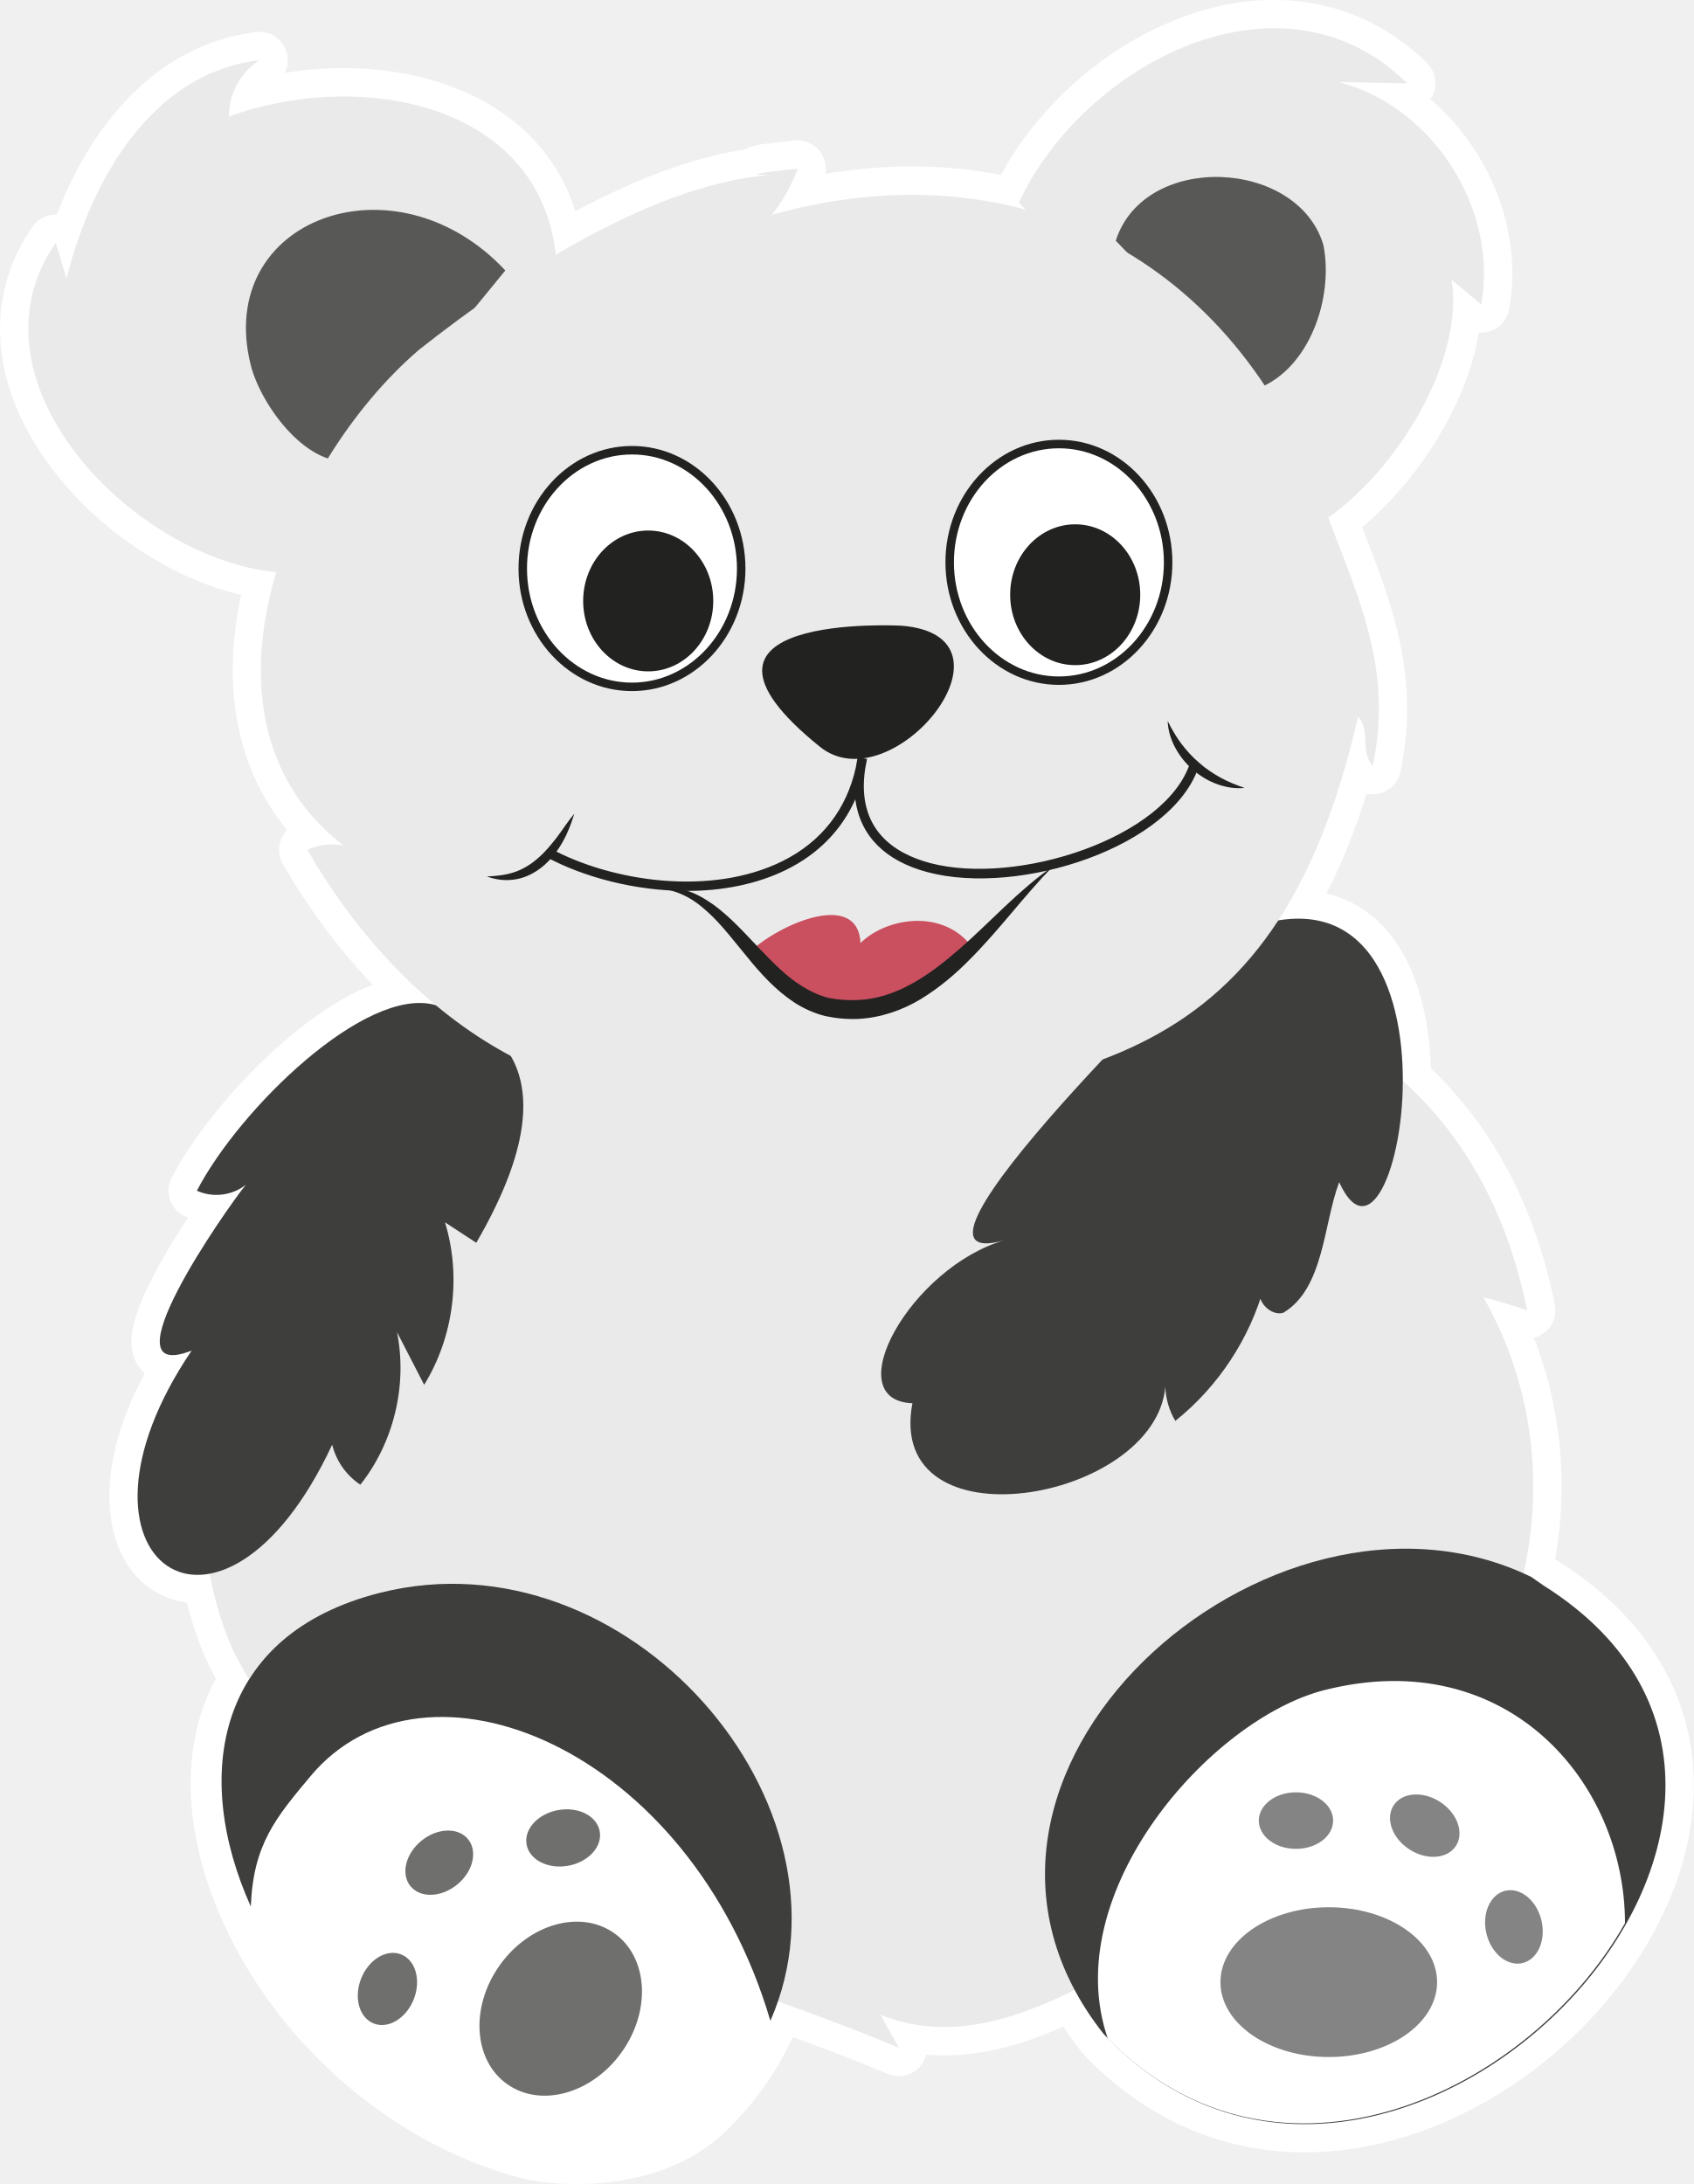
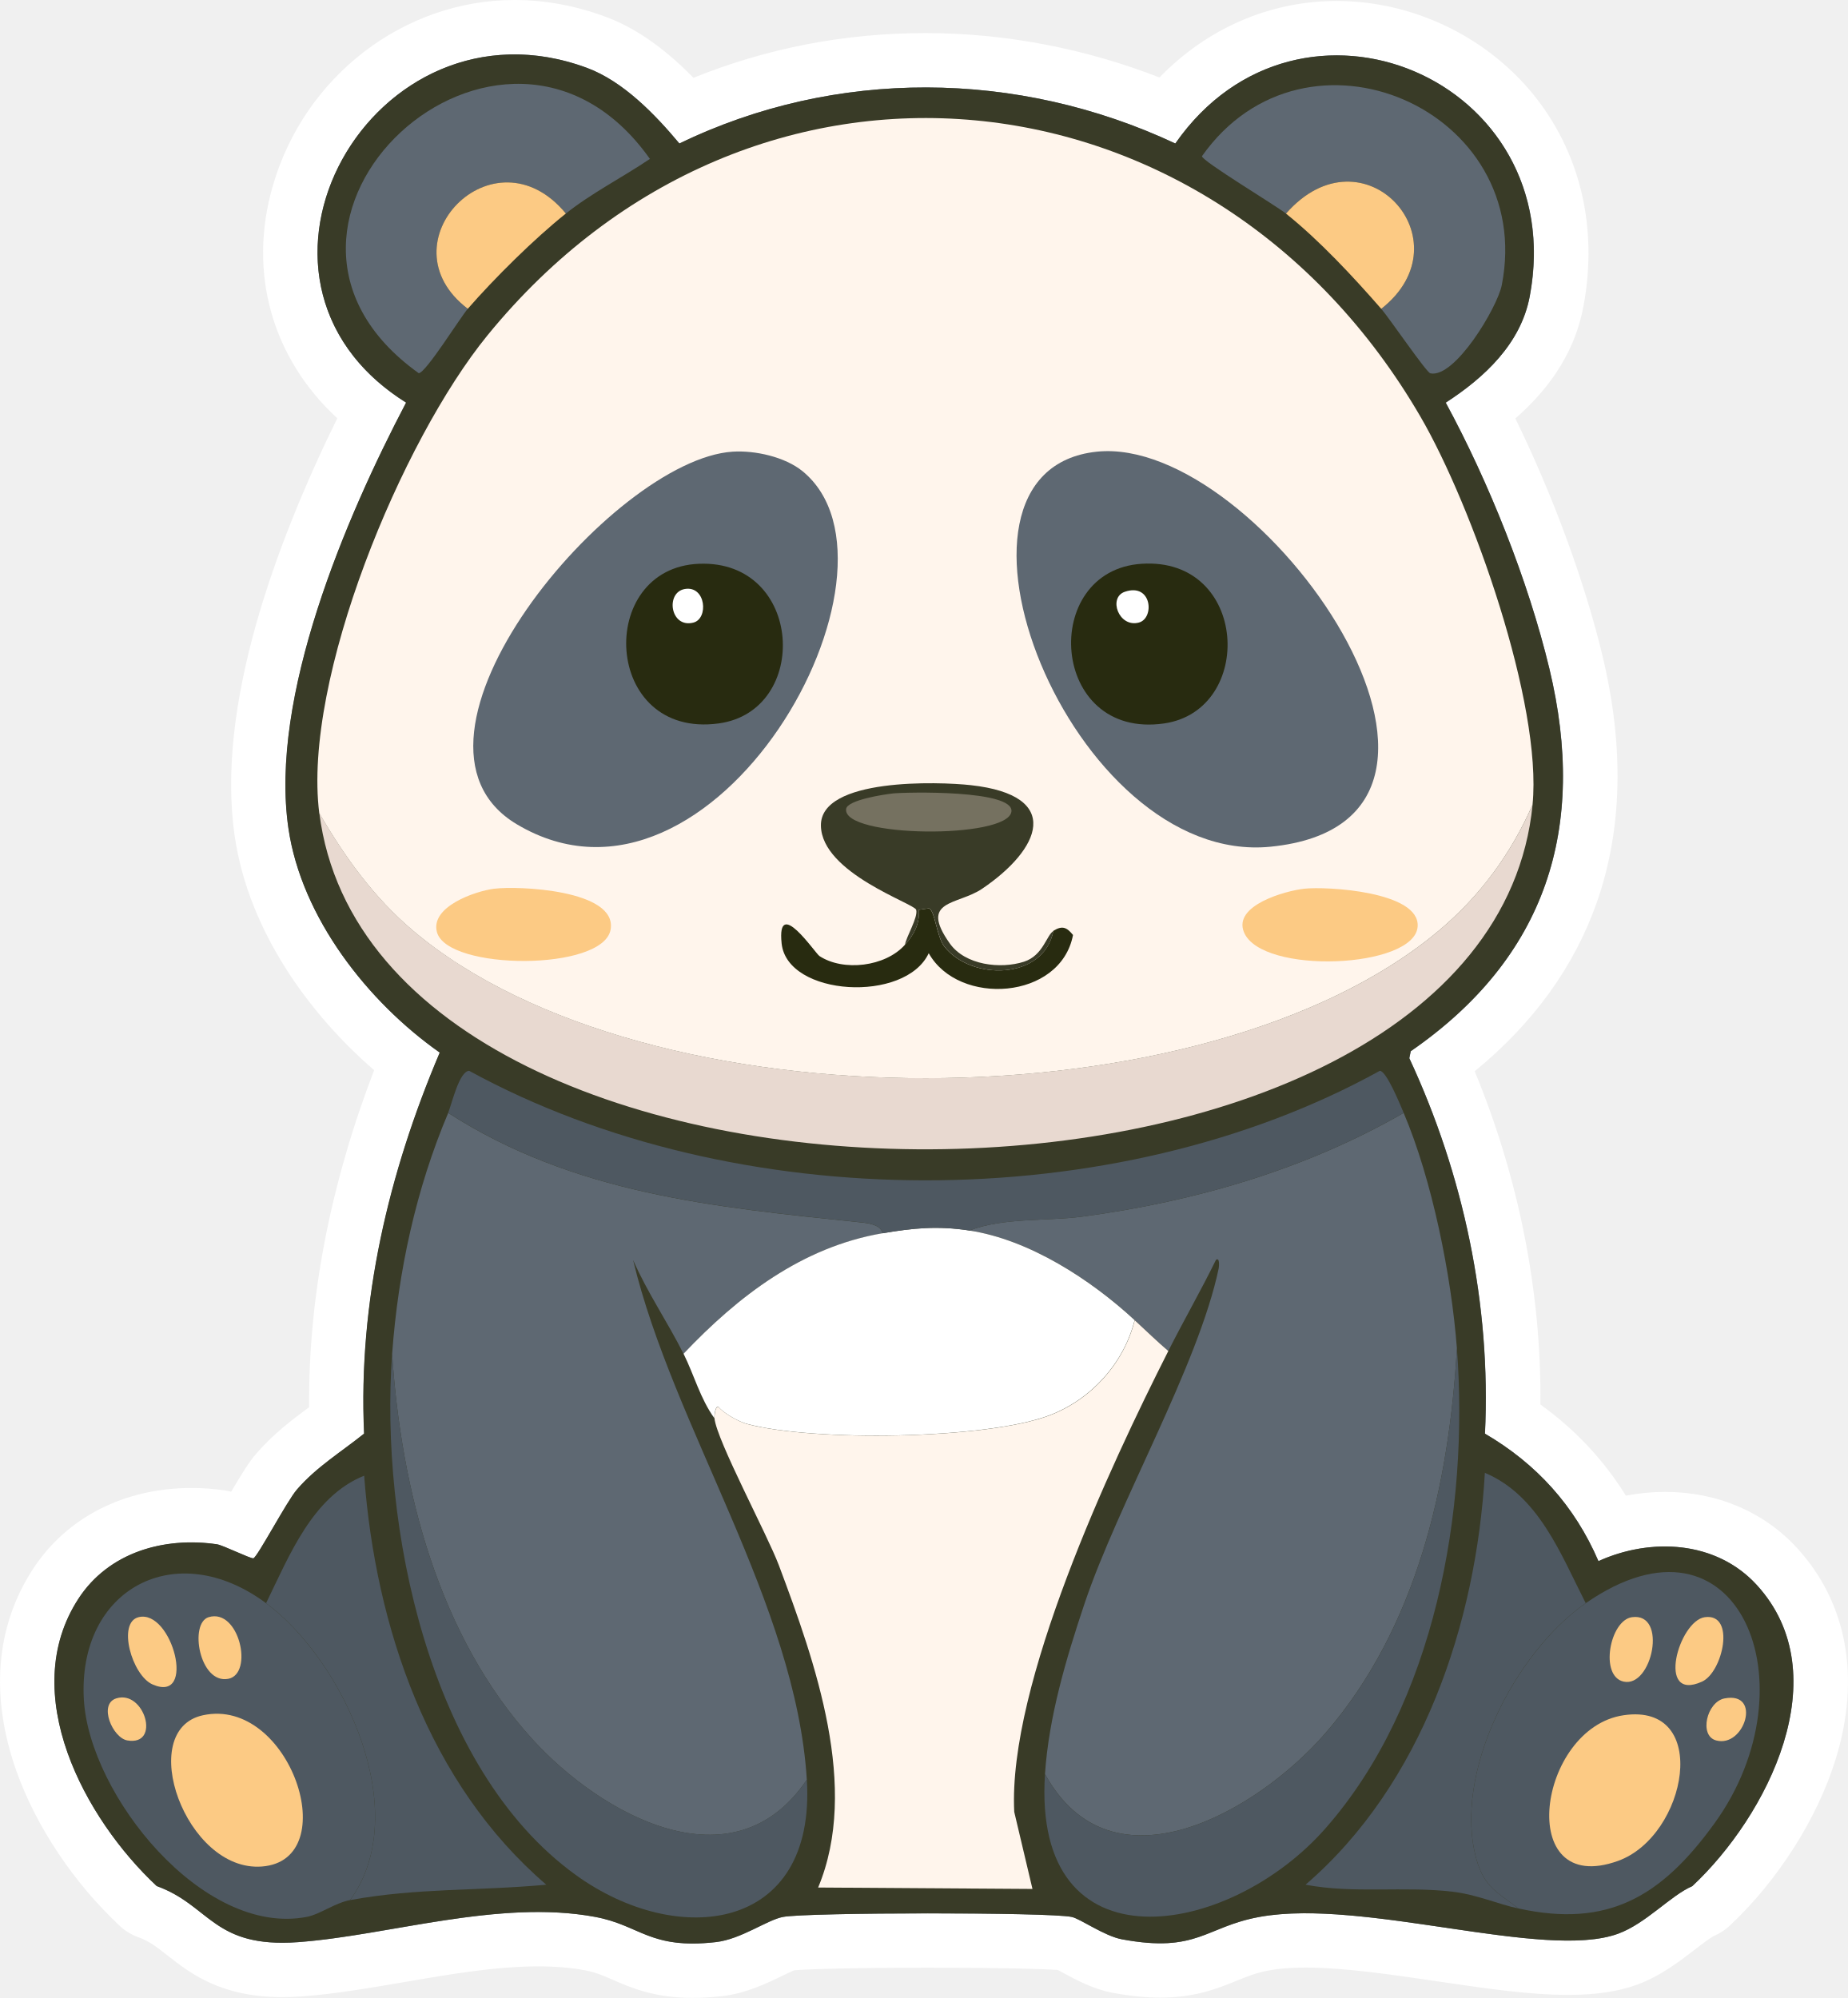
- <svg xmlns="http://www.w3.org/2000/svg" version="1.1" x="0px" y="0px" width="299.45px" height="386.14px" viewBox="0 0 299.45 386.14" style="overflow:visible;enable-background:new 0 0 299.45 386.14;" xml:space="preserve">
-   <style type="text/css">
- 	.st0{fill:#FFFFFF;}
- 	.st1{fill:#EAEAEA;}
- 	.st2{fill:#3E3E3D;}
- 	.st3{fill:#585857;}
- 	.st4{fill:#222221;}
- 	.st5{fill:#CA4F5F;}
- 	.st6{fill:#848484;}
- 	.st7{fill:#6F6F6E;}
- </style>
+ <svg xmlns="http://www.w3.org/2000/svg" id="Capa_2" data-name="Capa 2" viewBox="0 0 339.51 367.15">
  <defs>
- </defs>
-   <g>
-     <path class="st0" d="M298.95,309.02c-2-13.14-10.06-24.51-23.3-32.88l-0.69-0.48c2.32-13.48,1.03-26.78-3.77-39.12   c0.74-0.18,1.45-0.54,2.05-1.06c1.37-1.18,2-3,1.65-4.78c-3.42-17.08-10.79-31.15-21.92-41.83c-0.25-7.81-2.07-19.83-10.14-26.7   c-2.43-2.06-5.23-3.47-8.33-4.18c2.71-5.26,5.07-11.13,7.12-17.68c0.75,0.17,1.55,0.16,2.32-0.04c1.83-0.47,3.25-1.95,3.64-3.8   c3.52-16.54-1.43-29.42-6.21-41.87c-0.18-0.46-0.36-0.93-0.54-1.4c9.71-8.13,18.51-21.53,20.61-34.4c0.71,0.06,1.45-0.03,2.15-0.28   c1.67-0.61,2.89-2.06,3.21-3.81c2.5-13.8-3.42-28.19-13.9-37.15c0.19-0.28,0.35-0.58,0.49-0.9c0.79-1.89,0.35-4.06-1.1-5.5   c-9.25-9.1-21.55-12.83-34.66-10.49c-16.36,2.92-32.34,14.91-40.66,30.26c-9.96-1.93-20.35-2-31.04-0.2   c0.26-1.39-0.08-2.84-0.97-3.98c-1.06-1.36-2.74-2.08-4.46-1.91c-2.63,0.27-4.52,0.49-5.79,0.67c-1.28,0.18-2.35,0.5-3.21,0.94   c-8.93,1.41-18.91,5.06-29.78,10.9c-2.43-7.72-7.36-14.02-14.49-18.44c-9.86-6.12-23.48-8.21-36.88-6.02   c0.59-1.18,0.72-2.58,0.26-3.9c-0.77-2.21-2.97-3.59-5.3-3.32C29.92,7.46,17.2,19.28,10.06,37.94c-1.7-0.07-3.33,0.73-4.32,2.15   C-1.1,49.95-1.85,61.9,3.63,73.71c6.96,14.99,23.03,27.72,39,31.48c-3.56,16.32-0.67,30.87,8.12,41.57   c-0.54,0.55-0.95,1.23-1.18,1.98c-0.42,1.33-0.26,2.78,0.43,4c4.53,7.87,9.92,15.11,15.89,21.36   c-14.12,5.49-29.6,22.69-35.53,34.12c-0.63,1.21-0.73,2.63-0.29,3.92c0.44,1.29,1.39,2.35,2.62,2.92c0.18,0.08,0.36,0.16,0.55,0.24   c-1.27,1.94-2.58,4.03-3.81,6.12c-6.22,10.62-7.61,16.52-4.78,20.38c0.26,0.36,0.57,0.71,0.93,1.04   c-8.29,15.42-7.25,27.38-3.01,33.86c2.49,3.8,6.22,6.11,10.49,6.64c0.91,3.68,2.11,7.21,3.6,10.54c0.03,0.07,0.06,0.13,0.09,0.2   c0.44,0.87,0.91,1.76,1.42,2.69c-5.79,10.75-5.97,24.46-0.43,39c9.01,23.63,30.35,42.99,54.36,49.32c1.97,0.52,5.53,1.06,9.83,1.06   c8.08,0,18.79-1.91,26.5-9.45c4.92-4.82,8.78-10.21,11.48-16.06c0.13-0.14,0.25-0.3,0.36-0.45c5.35,1.95,11.15,4.15,16.67,6.49   c1.96,0.83,4.24,0.33,5.67-1.26c0.56-0.63,0.95-1.37,1.14-2.15c8.8,0.78,17.13-1.81,24.25-4.97c0.97,1.5,2.02,2.96,3.13,4.38   c0.09,0.11,0.18,0.22,0.28,0.33c0.13,0.13,0.25,0.26,0.38,0.39c0.15,0.2,0.31,0.39,0.48,0.57c2.19,2.22,4.55,4.28,6.96,6.06   l0.21,0.16c0.91,0.67,1.69,1.22,2.42,1.7c0.27,0.18,0.54,0.34,0.8,0.51l0.32,0.2c0.3,0.19,0.6,0.37,0.89,0.55   c14.37,8.65,31.76,9.75,48.97,3.1c15.28-5.91,29-17.34,37.64-31.36C297.8,333.02,300.72,320.62,298.95,309.02z M202.37,366.11   L202.37,366.11L202.37,366.11L202.37,366.11z" />
-     <g>
+     <style>
+       .cls-1 {
+         fill: #fff;
+       }
+ 
+       .cls-2 {
+         fill: #4e5861;
+       }
+ 
+       .cls-3 {
+         fill: #757160;
+       }
+ 
+       .cls-4 {
+         fill: #282b10;
+       }
+ 
+       .cls-5 {
+         fill: #fff5ec;
+       }
+ 
+       .cls-6 {
+         fill: #393b27;
+       }
+ 
+       .cls-7 {
+         fill: #5e6872;
+       }
+ 
+       .cls-8 {
+         fill: #fcca84;
+       }
+ 
+       .cls-9 {
+         fill: #e8d9d0;
+       }
+     </style>
+   </defs>
+   <g id="Capa_7" data-name="Capa 7">
+     <g id="osoo">
      <g>
-         <path class="st1" d="M102.54,183.89c-45.88,3.48-79.95,66.27-61.32,107.93c21.91,43.67,76.39,52.7,117.69,70.24     c-1.08-1.95-2.17-3.91-3.25-5.86c22.21,9.06,45.04-12.43,64.97-20.94c41.01-16.19,64.15-66.03,41.64-105.89     c2.61,0.63,5.19,1.41,7.72,2.33c-13.72-68.55-91.32-70.82-143.73-45.84L102.54,183.89z" />
-         <path class="st2" d="M177.62,219.26c-16.63,4.8-29.68,28.33-16.31,28.84c-4.89,25.73,42.86,17.5,44.71-2.88     c0.08,2.1,0.69,4.19,1.77,6c7.6-6.07,13.21-14.6,15.77-23.98c-2.38,1.51,0.56,5.6,3.29,4.88c7.24-4.27,7.12-15.75,9.91-23.11     c11.1,24.45,25.75-65.9-21.06-42.76C215.7,166.25,153.32,226.28,177.62,219.26z" />
-         <path class="st2" d="M76.87,177.67c-12.3-3.32-34.58,18.43-42.06,32.85c2.78,1.29,6.28,0.87,8.66-1.06     c-3.73,4.62-25.23,35.47-9.59,29.33c-25.21,37.2,5.25,58.63,24.85,16.63c0.69,2.87,2.51,5.46,4.98,7.08     c5.92-7.48,8.35-17.62,6.48-26.97c1.6,3.1,3.2,6.21,4.8,9.31c5.22-8.47,6.6-19.21,3.68-28.73c1.84,1.21,3.68,2.41,5.53,3.62     C102.04,189.05,87.17,180.45,76.87,177.67z" />
-         <path class="st2" d="M270.72,278.81c-46.23-22.42-111.46,35.3-75.64,80.76c49.85,53,141.06-39.42,77.81-79.25L270.72,278.81z" />
+         <path class="cls-7" d="M127.27,362.15c-6,0-9.57-1.56-12.71-2.93-1.97-.86-3.67-1.6-6.08-2.05-2.95-.55-6.09-.82-9.6-.82-8.23,0-16.96,1.5-25.41,2.96-6.4,1.1-12.44,2.14-18.27,2.57-1.15.08-2.26.13-3.32.13-9.63,0-14.09-3.51-18.03-6.61-2.12-1.66-3.94-3.1-6.71-4.1-.64-.23-1.22-.59-1.72-1.05-16.56-15.48-27.1-40.77-15.2-59.14,5.22-8.05,14.32-12.67,24.97-12.67,1.8,0,3.62.13,5.43.4.98.14,2,.53,4.06,1.41.43-.72.86-1.47,1.23-2.1,2.28-3.9,3.75-6.36,4.87-7.67,2.89-3.37,6.18-5.8,9.35-8.15.58-.43,1.15-.85,1.7-1.27-.56-21.21,3.77-43.37,12.88-65.96-11.72-9.24-24.05-24.44-26.64-42.14-3.5-23.89,8.54-54.57,20.12-77.39-12.59-9.79-17.67-24.73-13.29-39.97,5.18-18.02,21.48-30.61,39.63-30.61,5,0,10.07.94,15.05,2.78,6.66,2.47,12.36,7.78,16.57,12.47,13.81-6.09,28.55-9.18,43.87-9.18s30.32,3.14,44.35,9.12c8.07-9.71,19.02-15.01,31.23-15.01s24.11,5.59,31.89,14.96c7.93,9.55,10.95,22.05,8.49,35.2-1.42,7.6-5.97,14.25-13.88,20.22,7.51,14.63,13.93,31.58,17.43,46.17,7.44,31.02-.88,55.76-24.73,73.56,9.22,20.91,13.74,43.4,13.14,65.43,7.84,5.13,13.97,11.79,18.28,19.88,3.17-.94,6.45-1.42,9.67-1.42,8.14,0,15.45,3.09,20.57,8.69,17.36,18.98,3.37,47.9-12.12,62.37-.42.39-.9.71-1.42.93-1.24.54-2.89,1.81-4.63,3.15-2.68,2.06-5.71,4.4-9.29,5.71-2.89,1.05-6.45,1.57-10.9,1.57h0c-6.85,0-14.87-1.19-23.37-2.44-8.56-1.27-17.42-2.58-24.91-2.58-2.87,0-5.41.2-7.54.59-2.89.53-4.93,1.36-7.08,2.23-3.26,1.33-6.63,2.7-12.03,2.7-2.38,0-4.97-.27-7.92-.82-2.73-.51-5.48-2-7.68-3.2-.62-.34-1.44-.78-1.84-.96-1.95-.26-11.12-.53-24.9-.53s-24.42.29-26.04.57c-.53.1-2.05.84-3.16,1.38-2.66,1.29-5.96,2.9-9.54,3.31-1.73.2-3.31.29-4.82.29Z" />
+         <path class="cls-1" d="M94.53,10c4.25,0,8.72.77,13.32,2.47,6.66,2.46,12.54,8.57,16.99,13.9,14.29-6.92,29.74-10.3,45.19-10.3,15.69,0,31.4,3.49,45.93,10.3,7.85-11.26,18.86-16.2,29.65-16.19,20.61,0,40.37,18.01,35.47,44.25-1.63,8.75-8.36,14.97-15.44,19.56,7.91,14.57,15.17,32.73,19.05,48.91,7.01,29.21-.54,53.04-25.48,70.27l-.26,1.29c9.95,21.35,15.04,45.31,13.9,68.99,9.49,5.54,16.5,13.3,20.85,23.42,3.83-1.74,8.05-2.69,12.2-2.69,6.27,0,12.4,2.17,16.88,7.07,15.16,16.57,1.9,42.5-11.84,55.34-4.06,1.77-8.48,6.86-13.64,8.75-2.48.91-5.61,1.26-9.18,1.26-13.39,0-33.05-5.02-48.28-5.02-3.01,0-5.85.2-8.44.67-7.93,1.45-10.47,4.85-18.22,4.85-1.95,0-4.23-.22-7.01-.73-3.29-.61-7.66-3.79-9.27-4.12-2.14-.44-14.04-.65-26.06-.65s-24.66.22-26.96.65c-2.91.54-7.7,4.11-12.36,4.63-1.59.18-2.99.26-4.26.26-8.43,0-10.65-3.54-17.88-4.89-3.42-.64-6.95-.9-10.52-.9-14.87,0-30.67,4.55-44.05,5.54-1.05.08-2.03.11-2.95.11-12.82,0-13.86-7.1-23.05-10.41-13.26-12.39-25.66-35.42-14.41-52.77,4.68-7.22,12.62-10.39,20.77-10.38,1.57,0,3.15.12,4.71.35,1.06.16,5.98,2.58,6.65,2.58.02,0,.03,0,.04,0,.72-.18,6.14-10.48,7.98-12.61,3.6-4.18,8.13-6.9,12.36-10.3-1.1-24.21,4.51-47.92,13.9-70.02-13.22-9.3-25.4-24.8-27.8-41.19-3.53-24.16,10.5-57.07,21.62-78.25-32.04-20.07-12.21-64,19.89-63.99M94.53,0c-20.37,0-38.64,14.07-44.43,34.23-4.59,15.96-.06,31.62,11.87,42.63-11.33,23.07-22.34,52.91-18.84,76.83,2.59,17.67,14.02,32.95,25.61,42.96-8.1,21.13-12.1,41.91-11.94,61.93-3.15,2.33-6.67,4.99-9.81,8.64-1.24,1.45-2.58,3.62-4.51,6.89-.38-.09-.75-.17-1.14-.23-2.05-.3-4.12-.45-6.16-.45-12.38,0-23.01,5.45-29.16,14.95-6.82,10.52-7.86,23.32-3.02,37.02,3.61,10.2,10.53,20.58,19,28.49.99.93,2.16,1.64,3.44,2.1,2.01.72,3.39,1.81,5.31,3.32,4.12,3.24,9.76,7.68,21.12,7.68,1.18,0,2.42-.05,3.68-.14,6.07-.45,12.52-1.56,18.75-2.63,8.24-1.42,16.76-2.88,24.56-2.88,3.21,0,6.05.24,8.69.73,1.86.35,3.18.92,5.01,1.72,3.42,1.49,7.67,3.34,14.71,3.34,1.7,0,3.46-.11,5.39-.32,4.43-.5,8.33-2.4,11.17-3.78.68-.33,1.57-.76,2.07-.97,2.31-.21,11.03-.48,24.96-.48,13.16,0,20.83.23,23.5.42.28.15.59.32.85.46,2.38,1.29,5.64,3.07,9.16,3.72,3.26.61,6.15.9,8.84.9,6.38,0,10.56-1.7,13.92-3.07,1.99-.81,3.71-1.51,6.09-1.94,1.84-.34,4.07-.51,6.64-.51,7.12,0,15.79,1.28,24.18,2.52,8.68,1.28,16.88,2.5,24.1,2.5,5.04,0,9.17-.61,12.62-1.87,4.31-1.57,7.81-4.28,10.63-6.45,1.15-.89,2.9-2.23,3.57-2.53,1.05-.46,2.01-1.09,2.84-1.86,8.82-8.25,16.11-19.7,19.48-30.63,4.62-14.95,2.1-28.72-7.09-38.77-6.09-6.65-14.7-10.32-24.26-10.32-2.39,0-4.81.23-7.2.69-4.06-6.55-9.31-12.15-15.7-16.74.18-20.63-3.95-41.57-12.08-61.25,10.76-8.8,18.29-19.21,22.44-31.03,4.69-13.37,5.05-28.61,1.05-45.27-3.3-13.76-9.13-29.56-16.02-43.65,6.96-6.09,11.08-12.9,12.52-20.65,2.73-14.64-.67-28.6-9.56-39.31C272.63,6.45,259.27.18,245.61.18c-12.32,0-23.84,5.04-32.58,14.06-13.72-5.36-28.44-8.16-43-8.16-14.82,0-29.12,2.76-42.61,8.22-4.3-4.38-9.74-8.85-16.1-11.2C105.77,1.04,100.13,0,94.53,0h0Z" />
+       </g>
+       <g id="Objeto_generativo" data-name="Objeto generativo">
        <g>
-           <path class="st0" d="M234.18,298.81c-20.2,5.11-47.23,35.86-38.32,61.63c30.09,30.53,74.45,9.69,91.43-20.42      C287.27,315.04,266.39,290.66,234.18,298.81z" />
-         </g>
-         <path class="st0" d="M124.95,373.11c39.39-38.52-8.21-103.66-58.22-91.04c-52.74,13.31-23.64,84.92,26.65,98.18     C98.01,381.46,114.73,383.1,124.95,373.11z" />
-         <g>
-           <path class="st2" d="M67.17,281.62c-29.01,7.32-33.25,32.28-22.83,55.46c0.43-10.98,4.4-15.69,10.58-23.07      c20.13-24.07,66.97-5.25,81.28,43.28C152.93,319.18,110.97,270.57,67.17,281.62z" />
-         </g>
-         <g>
-           <path class="st1" d="M180.13,35.79c11.61-24.68,46.53-42.85,68.66-21.06c-4.02-0.07-8.03-0.14-12.05-0.21      c16.56,4.29,28.19,22.47,25.14,39.3c-1.75-1.45-3.5-2.91-5.24-4.36c2.35,15.1-10.92,35.65-24.02,43.51" />
-           <path class="st3" d="M222.41,68.68c9.14-3.53,13.4-16.08,11.56-25.36c-4.51-15.26-31.66-16.55-36.71-0.76" />
-           <path class="st1" d="M98.44,47.09C96.8,18.11,63.78,12.12,40.49,20.6c-0.08-3.95,2.05-7.87,5.4-9.96      C26.72,12.85,16,32.1,11.77,49.25c-0.64-2.11-1.27-4.22-1.91-6.33C-7.53,68,25.38,100.76,51.29,101.31" />
-           <path class="st3" d="M89.34,47.82C69.89,27,37.89,38.65,44.32,64.51c1.69,6.82,9.47,17.75,17.41,17.04" />
-         </g>
-         <path class="st1" d="M141.03,29.82c-1.08,2.94-2.62,5.7-4.56,8.16c43.1-12.06,81.81,7.23,97.47,51.06     c5.45,15.26,12.6,28.34,8.75,46.4c-2.31-2.66-0.28-6.09-2.59-8.75c-14.82,64.94-51.71,65.43-109.06,71.2     c2.37-1.24,4.18-3.52,4.85-6.11c-34.82,9.81-64.83-12.44-81.55-41.53c1.98-0.93,4.26-1.2,6.41-0.75     c-28.82-22.17-10.06-67.63,13.33-87.66c17.44-13.8,44.73-31.73,66.8-31.04C140.88,30.79,125.03,31.46,141.03,29.82z" />
-         <path class="st4" d="M144.94,132.02c12.78,10.32,37.09-19.66,14.36-21.4C159.3,110.63,115.46,108.22,144.94,132.02z" />
-         <g>
-           <path class="st5" d="M152.13,166.74c-0.38-9.17-13.69-3.78-19.45,1.43c3.91,4.46,7.97,8.92,13.69,10.32      c10.51,2.19,18.51-3.61,25.75-10.72C166.87,160.38,156.56,162.3,152.13,166.74z" />
-           <path class="st4" d="M186.16,153.16c-5.12,5.24-9.38,11.13-14.62,16.39c-2.59,2.65-5.48,5.1-8.76,7.1      c-3.28,1.98-7.11,3.3-11.07,3.5c-1.98,0.08-3.93-0.1-5.88-0.52c-2.01-0.52-3.82-1.35-5.48-2.44c-3.28-2.19-5.84-5.03-8.15-7.87      c-2.36-2.82-4.5-5.74-7.12-8.11c-1.3-1.19-2.72-2.26-4.33-2.99c-1.6-0.74-3.38-1.17-5.21-1.22c1.81-0.3,3.72-0.19,5.54,0.36      c1.83,0.52,3.5,1.5,5.04,2.58c3.06,2.24,5.54,5.04,8.04,7.66c2.51,2.6,4.98,5.2,7.89,6.92c1.43,0.87,2.98,1.56,4.52,1.93      c1.62,0.31,3.33,0.45,5,0.36c3.36-0.11,6.64-1.21,9.66-2.9c3.05-1.66,5.83-3.9,8.54-6.25      C175.16,162.93,180.12,157.37,186.16,153.16z" />
+           <path class="cls-6" d="M310.93,346.59c-4.06,1.77-8.48,6.86-13.64,8.75-13.61,4.97-46.77-6.58-65.9-3.09-9.92,1.81-11.41,6.69-25.23,4.12-3.29-.61-7.66-3.79-9.27-4.12-4.33-.89-48.47-.85-53.03,0-2.91.54-7.7,4.11-12.36,4.63-12.13,1.37-13.83-3.08-22.14-4.63-17.65-3.3-37.98,3.41-54.57,4.63-15.67,1.15-16.15-6.75-26-10.3-13.26-12.39-25.66-35.42-14.41-52.77,5.58-8.61,15.8-11.45,25.48-10.04,1.09.16,6.22,2.69,6.69,2.57.72-.18,6.14-10.48,7.98-12.61,3.6-4.18,8.13-6.9,12.36-10.3-1.1-24.21,4.51-47.92,13.9-70.02-13.22-9.3-25.4-24.8-27.8-41.19-3.53-24.16,10.5-57.07,21.62-78.25C38.34,51.26,68.59-2.06,107.83,12.47c6.66,2.46,12.54,8.57,16.99,13.9,28.8-13.94,62.28-13.52,91.12,0,22.84-32.79,72.58-11.91,65.12,28.06-1.63,8.75-8.36,14.97-15.44,19.56,7.91,14.57,15.17,32.73,19.05,48.91,7.01,29.21-.54,53.04-25.48,70.27l-.26,1.29c9.95,21.35,15.04,45.31,13.9,68.99,9.49,5.54,16.5,13.3,20.85,23.42,9.62-4.36,21.63-3.77,29.09,4.38,15.16,16.57,1.9,42.5-11.84,55.34Z" />
          <g>
-             <path class="st4" d="M121.4,157.52c-9.1,0-18.25-2.43-24.92-6.05l0.8-1.47c10.82,5.87,28.39,8.53,41.04,2.26       c6.92-3.43,11.39-9.18,13.01-16.69c0.08-0.56,0.19-1.12,0.31-1.69l1.64,0.3c-0.09,0.58-0.2,1.15-0.32,1.72       c-1.62,10.8,5.25,15.04,11.48,16.69c15.41,4.08,41.8-4.46,46-17.84l1.59,0.5c-4.55,14.5-31.78,23.26-48.02,18.96       c-7.57-2-11.95-6.48-12.8-12.88c-2.4,5.41-6.52,9.64-12.16,12.43C133.73,156.39,127.58,157.52,121.4,157.52z" />
-           </g>
-           <path class="st4" d="M101.54,143.86c-0.52,1.67-1.12,3.31-1.99,4.86c-0.85,1.55-1.94,3.01-3.31,4.23      c-1.37,1.19-3.04,2.15-4.87,2.48c-1.81,0.36-3.66,0.14-5.3-0.47c1.77-0.07,3.42-0.26,4.96-0.79c1.53-0.53,2.9-1.4,4.11-2.47      c1.23-1.06,2.29-2.34,3.32-3.67C99.48,146.68,100.4,145.21,101.54,143.86z" />
-           <path class="st4" d="M206.44,127.48c0.72,1.46,1.51,2.8,2.43,4.03c0.93,1.22,1.95,2.35,3.11,3.33c1.13,1.01,2.39,1.86,3.73,2.61      c1.35,0.74,2.78,1.34,4.33,1.85c-1.63,0.18-3.3-0.09-4.86-0.66c-1.57-0.56-3.02-1.46-4.29-2.54c-1.25-1.11-2.33-2.42-3.11-3.9      C206.99,130.74,206.49,129.11,206.44,127.48z" />
-         </g>
-         <g>
-           <ellipse class="st6" cx="229.12" cy="321.89" rx="6.57" ry="5" />
-           <ellipse transform="matrix(0.546 -0.8378 0.8378 0.546 -156.0545 357.5759)" class="st6" cx="251.88" cy="322.77" rx="5" ry="6.57" />
-           <ellipse transform="matrix(0.9728 -0.2317 0.2317 0.9728 -71.6459 71.2743)" class="st6" cx="267.64" cy="340.69" rx="5" ry="6.57" />
-           <ellipse class="st6" cx="234.92" cy="350.45" rx="19.15" ry="13.24" />
-         </g>
-         <g>
-           <ellipse transform="matrix(0.3699 -0.9291 0.9291 0.3699 -283.5628 285.1983)" class="st7" cx="68.48" cy="351.66" rx="6.57" ry="5" />
-           <ellipse transform="matrix(0.7746 -0.6324 0.6324 0.7746 -190.7791 123.3564)" class="st7" cx="77.68" cy="329.33" rx="6.57" ry="5" />
-           <ellipse transform="matrix(0.9841 -0.1775 0.1775 0.9841 -56.0952 22.8301)" class="st7" cx="99.56" cy="324.96" rx="6.57" ry="5" />
-           <ellipse transform="matrix(0.5799 -0.8147 0.8147 0.5799 -247.6961 229.9388)" class="st7" cx="99.12" cy="355.16" rx="16.36" ry="13.24" />
-         </g>
-         <g>
-           <ellipse class="st0" cx="111.73" cy="100.52" rx="19.31" ry="20.92" />
-           <ellipse class="st4" cx="114.6" cy="106.25" rx="11.5" ry="12.45" />
-           <g>
-             <path class="st4" d="M111.73,122.19c-11.06,0-20.06-9.72-20.06-21.67s9-21.67,20.06-21.67c11.06,0,20.06,9.72,20.06,21.67       S122.79,122.19,111.73,122.19z M111.73,80.35c-10.24,0-18.56,9.05-18.56,20.17s8.33,20.17,18.56,20.17s18.56-9.05,18.56-20.17       S121.96,80.35,111.73,80.35z" />
-           </g>
-         </g>
-         <g>
-           <ellipse class="st0" cx="187.22" cy="99.43" rx="19.31" ry="20.92" />
-           <ellipse class="st4" cx="190.09" cy="105.15" rx="11.5" ry="12.45" />
-           <g>
-             <path class="st4" d="M187.21,121.09c-11.06,0-20.06-9.72-20.06-21.67c0-11.95,9-21.67,20.06-21.67       c11.06,0,20.06,9.72,20.06,21.67C207.28,111.37,198.28,121.09,187.21,121.09z M187.21,79.26c-10.24,0-18.56,9.05-18.56,20.17       s8.33,20.17,18.56,20.17s18.56-9.05,18.56-20.17S197.45,79.26,187.21,79.26z" />
+             <g>
+               <path class="cls-2" d="M64.33,349.16c11.8-16.17-1.24-44.04-15.44-54.57,4.22-8.61,8.5-19.61,18.02-23.42,2.09,27.85,11.83,56.59,33.46,75.16-12.24,1.15-23.89.58-36.04,2.83Z" />
+               <g>
+                 <path class="cls-7" d="M162.14,226.64c-14.78,2.53-26.5,11.53-36.55,22.14-2.9-5.81-6.66-11.26-9.27-17.25,7.34,30.76,29.91,63.1,31.92,95.5-13.54,20.11-37.89,6.36-50.45-7.46-17.19-18.91-24.11-45.81-25.74-70.79,1.1-15.14,4.39-30.32,10.3-44.27,23.1,14.87,48.87,17.31,75.42,20.08,1.28.13,4.09.33,4.38,2.06Z" />
+                 <path class="cls-7" d="M257.9,204.5c5.24,12.33,8.76,29.89,9.78,43.24-1.42,25.08-7.36,51.4-24.2,70.79-12.33,14.2-39.16,29.95-51.48,7.46.69-10.48,3.89-21.22,7.21-31.15,6.25-18.68,20.95-43.86,24.71-61.78.06-.28.23-2.11-.51-1.54-2.77,5.66-5.91,11.11-8.75,16.73-2.12-1.81-4.13-3.77-6.18-5.66-8.06-7.46-19.35-14.79-30.37-16.47,6.33-2.43,14.06-1.67,20.85-2.57,20.56-2.75,40.99-8.69,58.95-19.05Z" />
+                 <path class="cls-5" d="M214.66,248.26c-10.73,21.18-29.48,61.33-28.31,84.69l3.35,14.16-39.38-.26c7.66-18.34-.53-41.4-7.21-59.2-2.12-5.64-11.42-22.95-11.84-27.03-.01-.11.08-2.39.77-2.06,1.03,1.22,3.74,2.7,5.15,3.09,12.15,3.3,43.9,2.87,55.6-1.54,7.65-2.89,13.7-9.54,15.7-17.5,2.05,1.89,4.06,3.85,6.18,5.66Z" />
+                 <path class="cls-1" d="M178.1,226.12c11.03,1.68,22.31,9.02,30.37,16.47-2,7.96-8.05,14.61-15.7,17.5-11.7,4.42-43.46,4.85-55.6,1.54-1.41-.38-4.12-1.87-5.15-3.09-.69-.33-.78,1.95-.77,2.06-2.59-3.58-3.72-7.95-5.66-11.84,10.05-10.6,21.78-19.61,36.55-22.14,5.69-.97,10.12-1.4,15.96-.51Z" />
+                 <path class="cls-2" d="M257.9,204.5c-17.95,10.36-38.39,16.3-58.95,19.05-6.79.91-14.52.14-20.85,2.57-5.84-.89-10.27-.46-15.96.51-.29-1.73-3.09-1.93-4.38-2.06-26.55-2.77-52.33-5.2-75.42-20.08.67-1.59,2.01-7.63,3.86-7.72,48.84,26.73,118.58,26.94,167.32,0,1.24.01,3.83,6.44,4.38,7.72Z" />
+                 <path class="cls-2" d="M148.24,327.03c1.74,28.05-23.73,31.06-42.47,17.5-27.07-19.58-36.01-64.37-33.72-95.76,1.63,24.98,8.55,51.87,25.74,70.79,12.56,13.82,36.91,27.57,50.45,7.46Z" />
+                 <path class="cls-2" d="M192,326c12.32,22.48,39.15,6.73,51.48-7.46,16.84-19.38,22.78-45.71,24.2-70.79,2.27,29.7-4.03,65.41-24.2,88.29-17.7,20.09-53.86,26.31-51.48-10.04Z" />
+               </g>
+               <path class="cls-2" d="M291.36,294.59c-12.98,8.99-24.53,31.35-20.08,47.11,1.45,5.15,3.88,6.02,7.72,9.01-3.93-.86-7.64-2.56-12.1-3.09-8.97-1.06-18.14.4-27.03-1.29,21.45-18.45,31.35-48.01,32.95-75.68,9.9,4.15,13.97,15.01,18.53,23.94Z" />
+               <g>
+                 <path class="cls-2" d="M48.88,294.59c14.2,10.53,27.25,38.4,15.44,54.57-2.78.51-5.52,2.62-7.98,3.09-19.09,3.66-39.91-22.44-40.93-39.9-1.19-20.4,16.88-30.06,33.46-17.76Z" />
+                 <path class="cls-8" d="M37.3,315.19c15.99-3.44,26.04,26.64,10.81,27.8-13.98,1.06-23.3-25.12-10.81-27.8Z" />
+                 <path class="cls-8" d="M25.46,297.17c6.17-1.53,10.74,15.95,2.57,12.36-3.8-1.67-6.53-11.38-2.57-12.36Z" />
+                 <path class="cls-8" d="M38.33,297.17c5.63-1.72,8.33,10.44,3.6,11.33-5.29.99-7.21-10.22-3.6-11.33Z" />
+                 <path class="cls-8" d="M21.34,312.1c5.18-1.68,8.3,8.79,2.06,7.72-2.71-.46-5.36-6.65-2.06-7.72Z" />
+               </g>
+               <g>
+                 <path class="cls-2" d="M279.01,350.71c-3.84-2.99-6.27-3.86-7.72-9.01-4.45-15.76,7.1-38.11,20.08-47.11,28.12-19.49,41.95,15.09,23.68,40.41-9.79,13.57-19.63,19.3-36.04,15.7Z" />
+                 <path class="cls-8" d="M298.31,315.19c16.19-2.39,11.69,22.19-1.03,26.77-19.05,6.86-14.79-24.43,1.03-26.77Z" />
+                 <path class="cls-8" d="M313.24,297.17c5.72-.78,3.3,10.11-.51,11.84-8.52,3.87-4.3-11.18.51-11.84Z" />
+                 <path class="cls-8" d="M299.86,297.17c6.6-.9,3.7,12.99-1.54,11.84-4.49-.98-2.54-11.29,1.54-11.84Z" />
+                 <path class="cls-8" d="M316.85,312.1c6.94-1.34,3.68,9.14-1.54,7.72-3.2-.87-1.71-7.09,1.54-7.72Z" />
+               </g>
+             </g>
+             <g>
+               <path class="cls-9" d="M58.67,149.41c4.68,8.08,10.06,15.55,17.25,21.62,42.88,36.2,145.5,36.05,188.42,0,7.59-6.38,13.27-14.11,17.25-23.17-8.28,83.94-212.44,84.44-222.92,1.54Z" />
+               <g>
+                 <g>
+                   <path class="cls-7" d="M103.97,39.24c-13.22-16-33.91,5.42-18.02,17.5-1.37,1.57-7.69,11.76-9.01,11.84-38.5-27.52,15.52-77.46,42.47-39.38-4.98,3.37-10.76,6.3-15.44,10.04Z" />
+                   <path class="cls-8" d="M103.97,39.24c-5.82,4.64-13.12,11.88-18.02,17.5-15.89-12.08,4.8-33.51,18.02-17.5Z" />
+                 </g>
+                 <g>
+                   <path class="cls-7" d="M253.78,56.75c15.98-12.56-3.3-33.71-17.5-17.5-1.91-1.53-15.41-9.62-15.44-10.55,19.06-27.03,61.41-8.59,55.09,23.68-.81,4.13-8.64,17.2-13.13,16.22-.73-.16-7.56-10.18-9.01-11.84Z" />
+                   <path class="cls-8" d="M253.78,56.75c-5.22-5.98-11.33-12.55-17.5-17.5,14.21-16.21,33.48,4.95,17.5,17.5Z" />
+                 </g>
+               </g>
+               <g>
+                 <path class="cls-5" d="M281.58,147.87c-3.97,9.06-9.65,16.79-17.25,23.17-42.92,36.05-145.55,36.2-188.42,0-7.19-6.07-12.57-13.54-17.25-21.62-3.11-24.59,15.15-68.47,30.89-87.78C138.19,1.96,222.85,10.95,260.99,76.57c9.51,16.36,22.42,52.8,20.59,71.3Z" />
+                 <path class="cls-8" d="M90.84,163.31c4.25-.55,22.54.18,21.36,7.46-1.24,7.74-30.03,7.6-31.92.51-1.24-4.65,6.94-7.51,10.55-7.98Z" />
+                 <path class="cls-8" d="M239.62,163.31c4.14-.46,21.3.51,20.85,6.95-.54,7.72-28.69,8.94-31.92,1.03-2.01-4.94,7.65-7.6,11.07-7.98Z" />
+                 <path class="cls-4" d="M193.55,171.04c1.68-1.04,2.49-.59,3.6.77-2.27,11.94-21.01,13.16-26.51,3.35-4.31,9.22-26.02,7.95-27.03-1.8-.92-8.83,6.16,1.8,6.95,2.32,4.38,2.88,12.1,1.98,15.7-2.06,1.68-1.88,2.72-3.8,2.57-6.44l1.8-.26c1.09.12,1.46,5.15,2.83,6.95,4.87,6.38,18.36,6.31,20.08-2.83Z" />
+                 <g>
+                   <path class="cls-6" d="M193.55,171.04c-1.72,9.15-15.21,9.21-20.08,2.83-1.37-1.8-1.74-6.83-2.83-6.95l-1.8.26c.14,2.64-.89,4.55-2.57,6.44.24-1.5,2.45-5.07,2.06-6.44-.33-1.16-17.34-6.72-17.5-15.44-.16-8.85,21.7-8.11,27.54-7.46,17.09,1.89,12.81,11.79,2.06,19.05-4.51,3.04-11.65,1.95-5.92,10.04,2.83,4,9.33,4.74,13.64,3.35,3.51-1.14,4.13-4.88,5.41-5.66Z" />
+                   <path class="cls-3" d="M163.95,145.81c2.53-.27,22.48-.7,21.88,3.35-.75,5.06-31.08,4.8-30.37-.51.22-1.65,7.02-2.68,8.49-2.83Z" />
+                 </g>
+                 <g>
+                   <path class="cls-7" d="M134.6,83c4.11-.27,9.63.95,12.87,3.6,21.94,17.99-16.16,86.53-52.51,64.87-25.93-15.45,17.53-67.04,39.64-68.47Z" />
+                   <g>
+                     <path class="cls-4" d="M128.42,103.6c19.2-.78,20.55,27.06,3.6,29.34-21.28,2.87-22.62-28.57-3.6-29.34Z" />
+                     <path class="cls-1" d="M125.85,108.23c3.85-.63,4.38,5.46,1.54,6.18-4.27,1.08-5.17-5.59-1.54-6.18Z" />
+                   </g>
+                 </g>
+                 <g>
+                   <path class="cls-7" d="M201.53,83c30.18-3.14,79.44,67.83,31.92,72.59-36.71,3.68-65.24-69.12-31.92-72.59Z" />
+                   <g>
+                     <path class="cls-4" d="M209.76,103.6c19.64-1.28,20.89,26.92,4.12,29.34-21.04,3.04-22.92-28.12-4.12-29.34Z" />
+                     <path class="cls-1" d="M206.68,108.74c4.98-1.69,5.49,4.88,2.57,5.66-3.69.99-5.71-4.6-2.57-5.66Z" />
+                   </g>
+                 </g>
+               </g>
+             </g>
          </g>
        </g>
      </g>
    </g>
  </g>
</svg>
